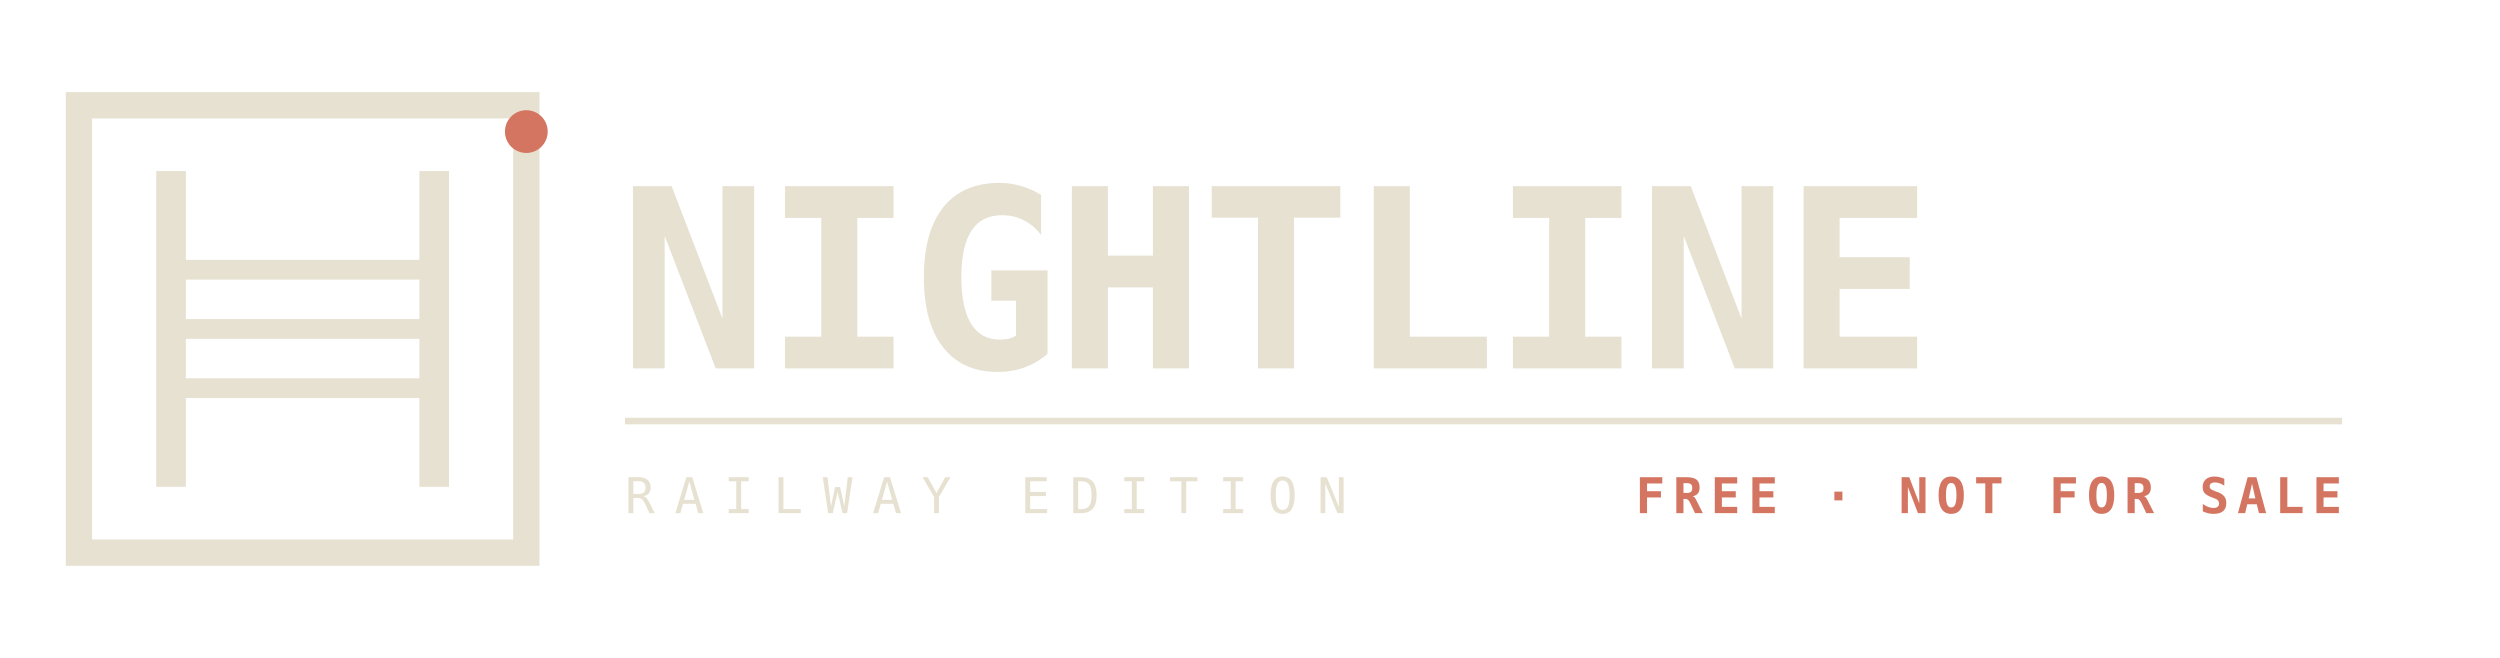
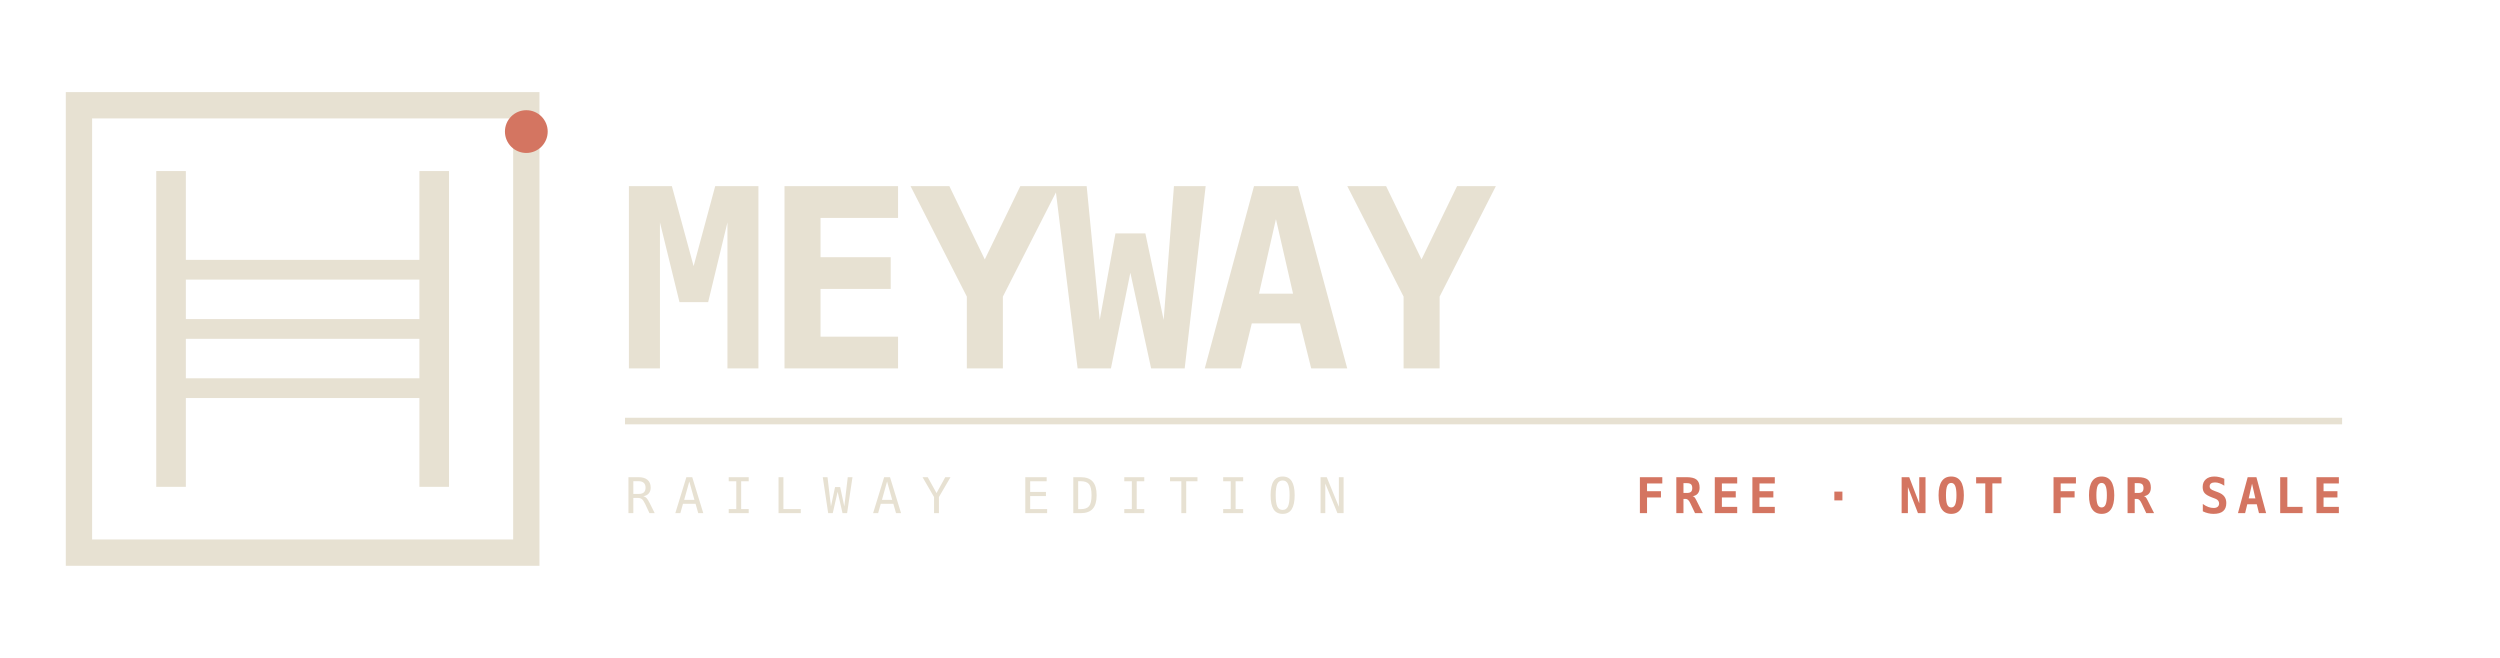
- <svg xmlns="http://www.w3.org/2000/svg" width="760" height="200" viewBox="0 0 760 200" role="img" aria-label="NIGHTLINE Railway logo">
+ <svg xmlns="http://www.w3.org/2000/svg" width="760" height="200" viewBox="0 0 760 200" role="img" aria-label="MEYWAY Railway logo">
  <g fill="none" stroke="#e7e1d2" stroke-width="8">
    <rect x="24" y="32" width="136" height="136" />
    <path d="M52 148V52M132 148V52" stroke-width="9" />
    <path d="M52 82h80M52 100h80M52 118h80" stroke-width="6" />
  </g>
  <circle cx="160" cy="40" r="6.5" fill="#d47561" />
-   <text x="188" y="112" font-family="JetBrains Mono, ui-monospace, DejaVu Sans Mono, monospace" font-size="76" font-weight="700" letter-spacing="-1.5" fill="#e7e1d2">NIGHTLINE</text>
+   <text x="188" y="112" font-family="JetBrains Mono, ui-monospace, DejaVu Sans Mono, monospace" font-size="76" font-weight="700" letter-spacing="-1.5" fill="#e7e1d2">MEYWAY</text>
  <path d="M190 128h522" stroke="#e7e1d2" stroke-width="2" />
  <text x="190" y="156" font-family="JetBrains Mono, ui-monospace, DejaVu Sans Mono, monospace" font-size="15" font-weight="500" letter-spacing="6" fill="#e7e1d2">RAILWAY EDITION</text>
  <text x="712" y="156" text-anchor="end" font-family="JetBrains Mono, ui-monospace, DejaVu Sans Mono, monospace" font-size="15" font-weight="700" letter-spacing="2.4" fill="#d47561">FREE · NOT FOR SALE</text>
</svg>
